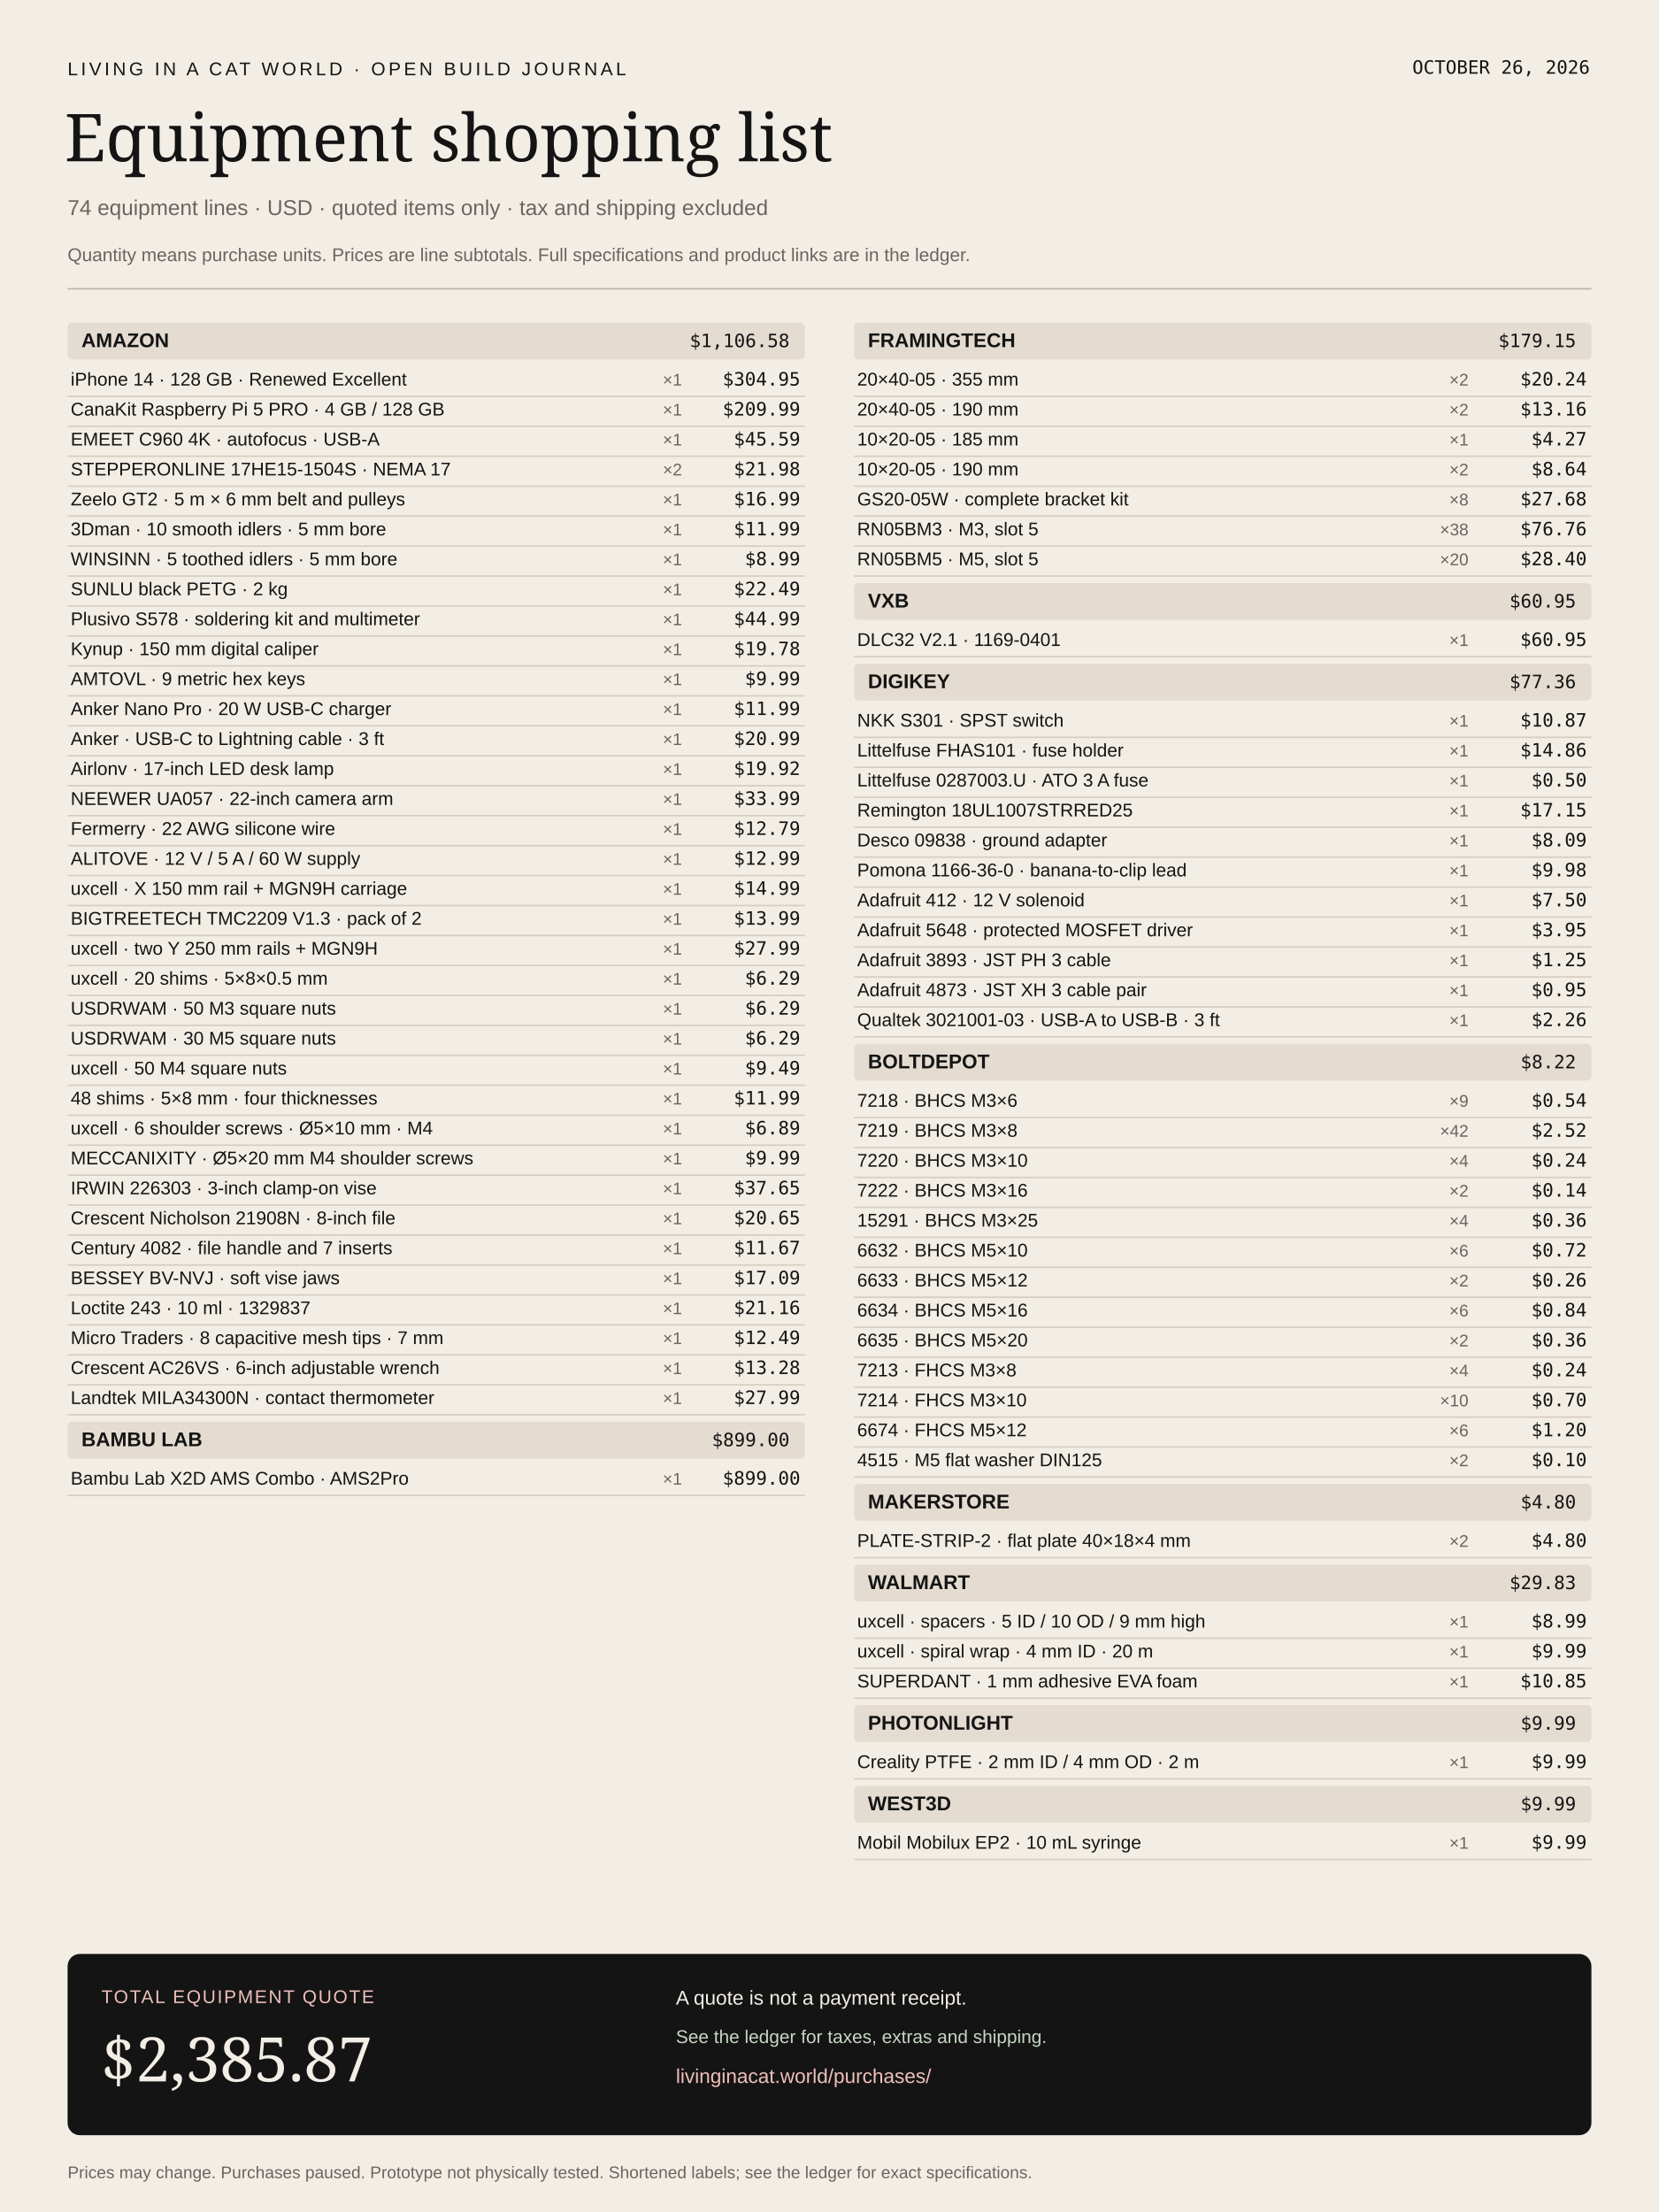
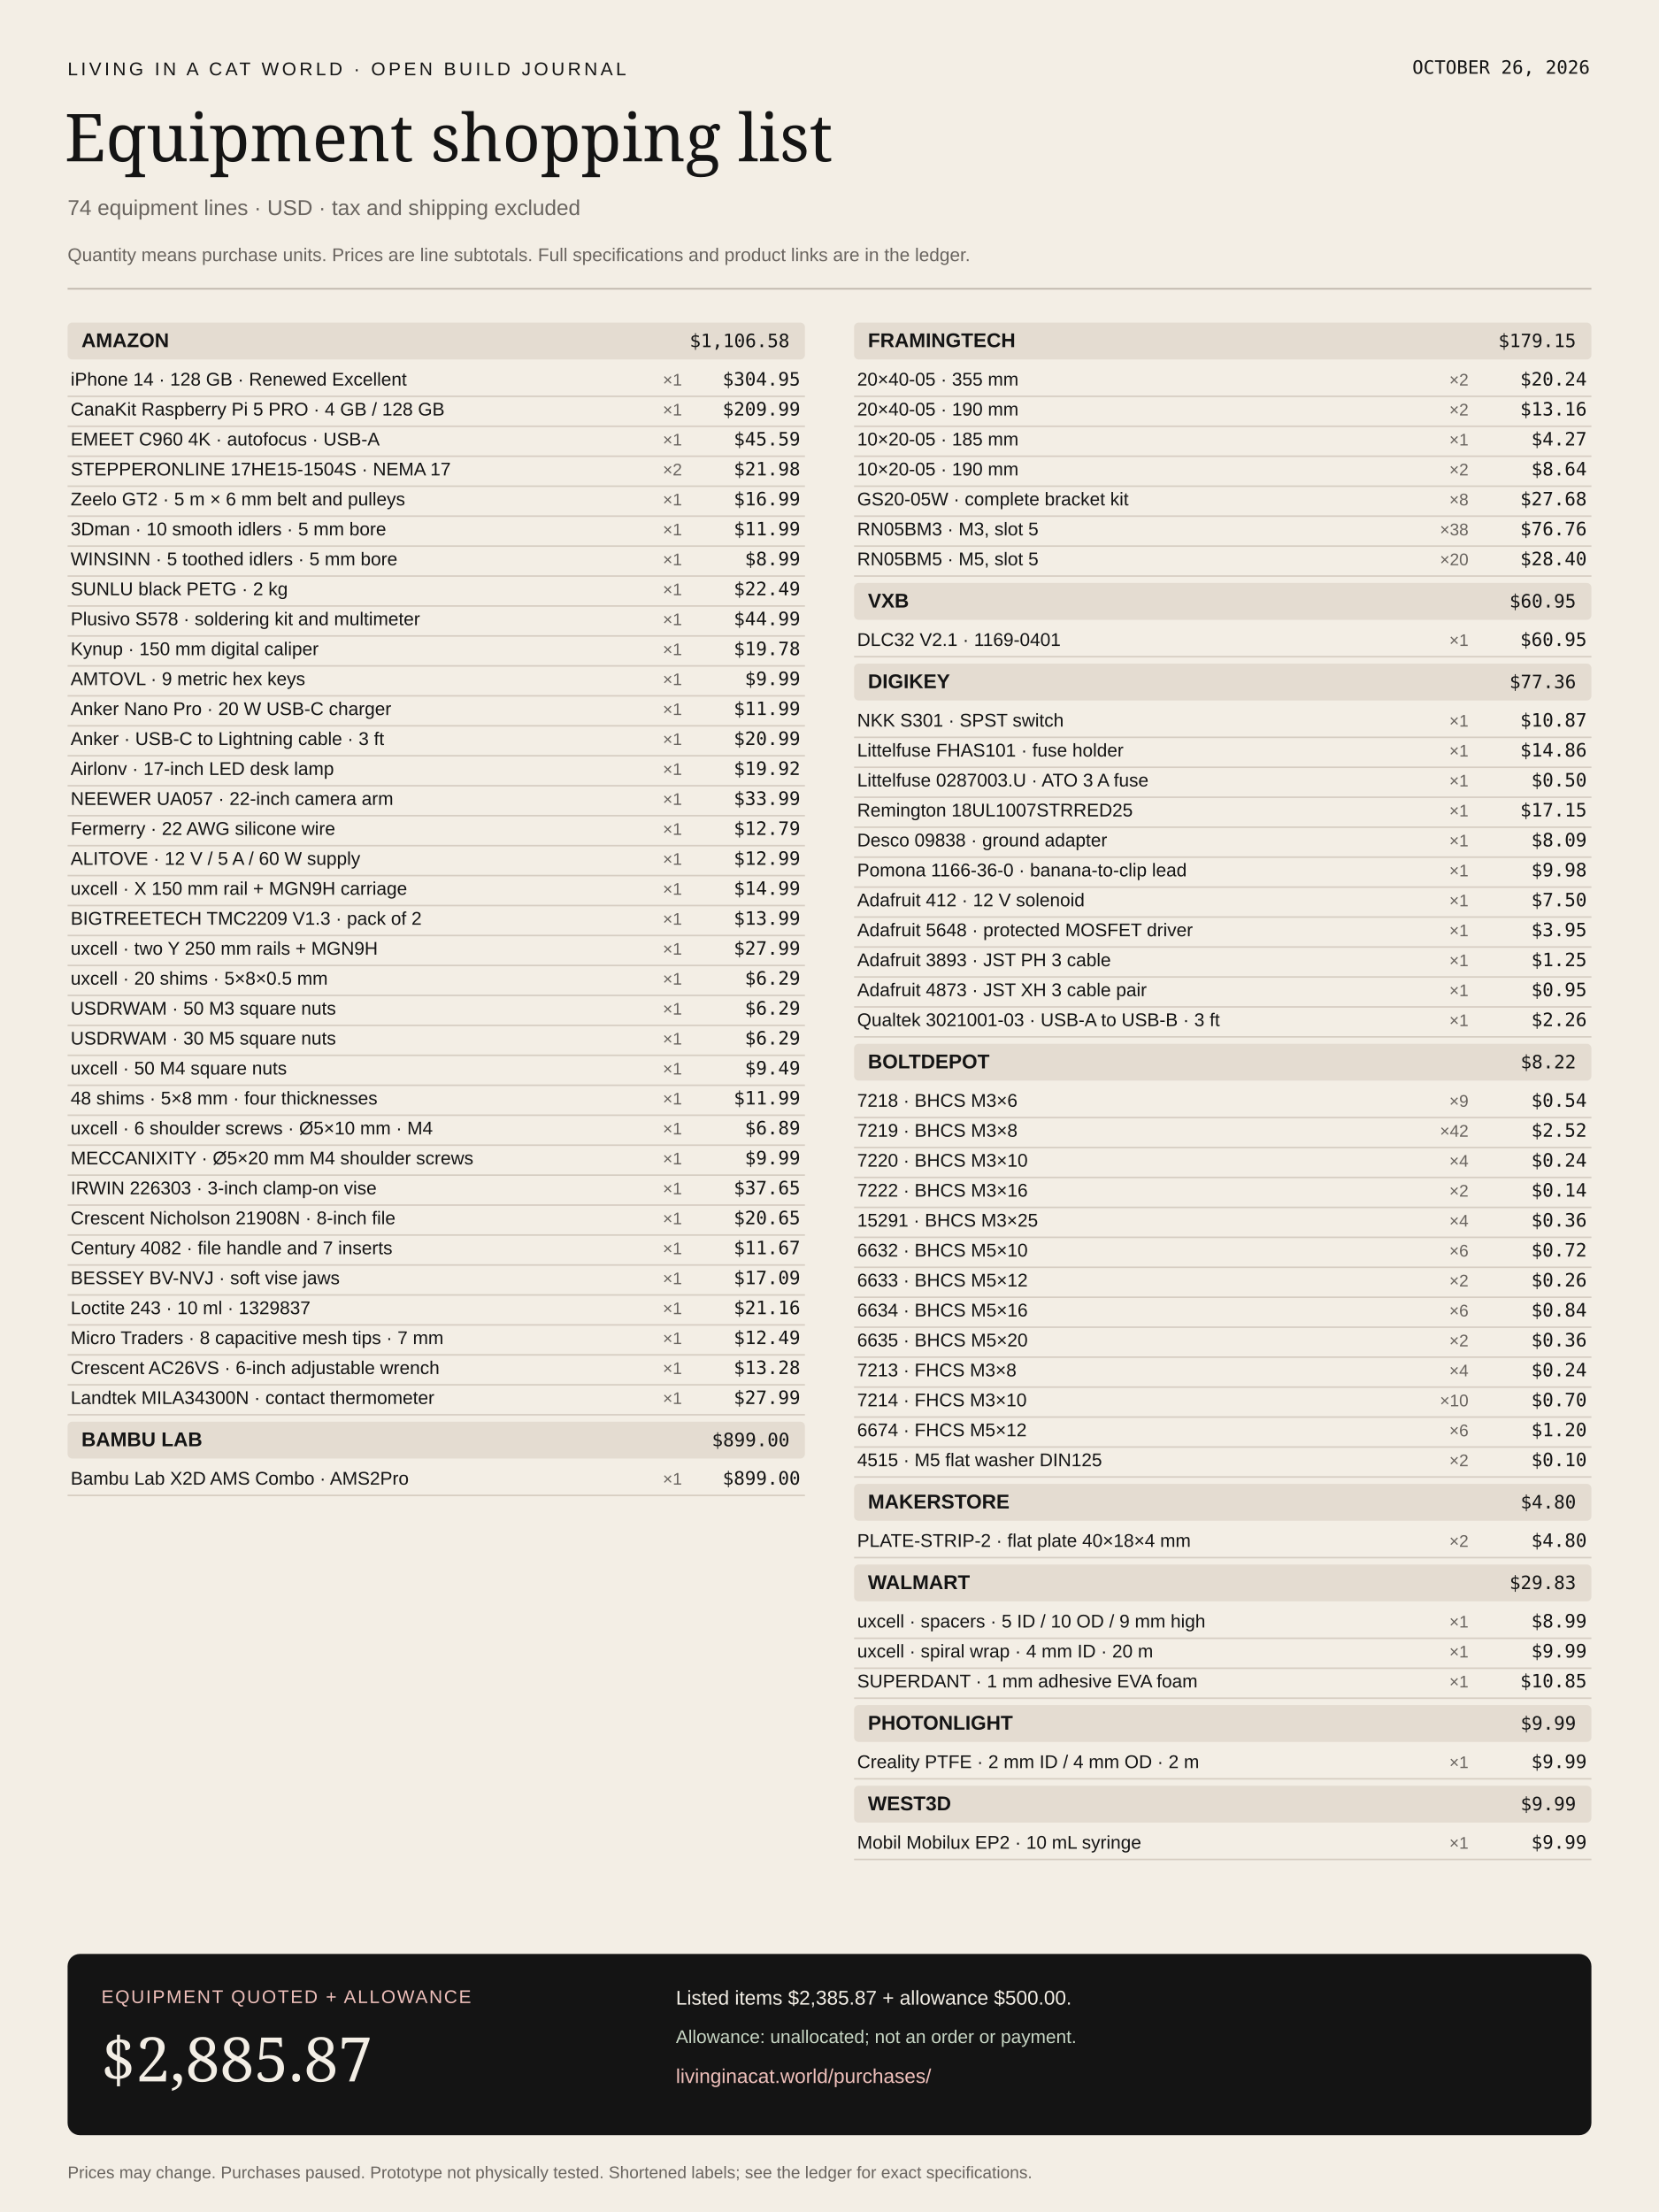
<svg xmlns="http://www.w3.org/2000/svg" width="1080" height="1440" viewBox="0 0 1080 1440">
  <rect width="1080" height="1440" fill="#f3eee5" />
  <g fill="#141414" font-family="Arial,Helvetica,sans-serif">
    <text x="44" y="49" font-size="12" letter-spacing="2">LIVING IN A CAT WORLD · OPEN BUILD JOURNAL</text>
    <text x="42" y="105" font-family="Georgia,serif" font-size="43">Equipment shopping list</text>
-     <text x="44" y="140" font-size="14" fill="#69645f">74 equipment lines · USD · quoted items only · tax and shipping excluded</text>
+     <text x="44" y="140" font-size="14" fill="#69645f">74 equipment lines · USD · tax and shipping excluded</text>
    <text x="44" y="170" font-size="12" fill="#69645f">Quantity means purchase units. Prices are line subtotals. Full specifications and product links are in the ledger.</text>
    <text x="1035" y="48" text-anchor="end" font-family="monospace" font-size="12">OCTOBER 26, 2026</text>
    <path d="M44 188h992" stroke="#bdb4a9" />
    <rect x="44" y="210" width="480" height="24" rx="3" fill="#e4dcd1" />
    <text x="53" y="226" font-size="13" font-weight="700">AMAZON</text>
    <text x="514" y="226" text-anchor="end" font-size="12" font-family="monospace">$1,106.58</text>
    <text x="46" y="251" font-size="12">iPhone 14 · 128 GB · Renewed Excellent</text>
    <text x="444" y="251" text-anchor="end" font-size="11" fill="#69645f">×1</text>
    <text x="521" y="251" text-anchor="end" font-size="12" font-family="monospace">$304.95</text>
    <path d="M44 258h480" stroke="#d6cdc2" />
    <text x="46" y="270.5" font-size="12">CanaKit Raspberry Pi 5 PRO · 4 GB / 128 GB</text>
    <text x="444" y="270.5" text-anchor="end" font-size="11" fill="#69645f">×1</text>
    <text x="521" y="270.5" text-anchor="end" font-size="12" font-family="monospace">$209.99</text>
    <path d="M44 277.5h480" stroke="#d6cdc2" />
    <text x="46" y="290" font-size="12">EMEET C960 4K · autofocus · USB-A</text>
    <text x="444" y="290" text-anchor="end" font-size="11" fill="#69645f">×1</text>
    <text x="521" y="290" text-anchor="end" font-size="12" font-family="monospace">$45.59</text>
    <path d="M44 297h480" stroke="#d6cdc2" />
    <text x="46" y="309.5" font-size="12">STEPPERONLINE 17HE15-1504S · NEMA 17</text>
    <text x="444" y="309.5" text-anchor="end" font-size="11" fill="#69645f">×2</text>
    <text x="521" y="309.5" text-anchor="end" font-size="12" font-family="monospace">$21.98</text>
    <path d="M44 316.5h480" stroke="#d6cdc2" />
    <text x="46" y="329" font-size="12">Zeelo GT2 · 5 m × 6 mm belt and pulleys</text>
    <text x="444" y="329" text-anchor="end" font-size="11" fill="#69645f">×1</text>
    <text x="521" y="329" text-anchor="end" font-size="12" font-family="monospace">$16.99</text>
    <path d="M44 336h480" stroke="#d6cdc2" />
    <text x="46" y="348.5" font-size="12">3Dman · 10 smooth idlers · 5 mm bore</text>
    <text x="444" y="348.5" text-anchor="end" font-size="11" fill="#69645f">×1</text>
    <text x="521" y="348.5" text-anchor="end" font-size="12" font-family="monospace">$11.99</text>
    <path d="M44 355.5h480" stroke="#d6cdc2" />
    <text x="46" y="368" font-size="12">WINSINN · 5 toothed idlers · 5 mm bore</text>
    <text x="444" y="368" text-anchor="end" font-size="11" fill="#69645f">×1</text>
    <text x="521" y="368" text-anchor="end" font-size="12" font-family="monospace">$8.99</text>
    <path d="M44 375h480" stroke="#d6cdc2" />
    <text x="46" y="387.5" font-size="12">SUNLU black PETG · 2 kg</text>
    <text x="444" y="387.5" text-anchor="end" font-size="11" fill="#69645f">×1</text>
    <text x="521" y="387.5" text-anchor="end" font-size="12" font-family="monospace">$22.49</text>
    <path d="M44 394.5h480" stroke="#d6cdc2" />
    <text x="46" y="407" font-size="12">Plusivo S578 · soldering kit and multimeter</text>
    <text x="444" y="407" text-anchor="end" font-size="11" fill="#69645f">×1</text>
    <text x="521" y="407" text-anchor="end" font-size="12" font-family="monospace">$44.99</text>
    <path d="M44 414h480" stroke="#d6cdc2" />
    <text x="46" y="426.5" font-size="12">Kynup · 150 mm digital caliper</text>
    <text x="444" y="426.5" text-anchor="end" font-size="11" fill="#69645f">×1</text>
    <text x="521" y="426.5" text-anchor="end" font-size="12" font-family="monospace">$19.78</text>
    <path d="M44 433.5h480" stroke="#d6cdc2" />
    <text x="46" y="446" font-size="12">AMTOVL · 9 metric hex keys</text>
    <text x="444" y="446" text-anchor="end" font-size="11" fill="#69645f">×1</text>
    <text x="521" y="446" text-anchor="end" font-size="12" font-family="monospace">$9.99</text>
    <path d="M44 453h480" stroke="#d6cdc2" />
    <text x="46" y="465.5" font-size="12">Anker Nano Pro · 20 W USB-C charger</text>
    <text x="444" y="465.5" text-anchor="end" font-size="11" fill="#69645f">×1</text>
    <text x="521" y="465.5" text-anchor="end" font-size="12" font-family="monospace">$11.99</text>
    <path d="M44 472.5h480" stroke="#d6cdc2" />
    <text x="46" y="485" font-size="12">Anker · USB-C to Lightning cable · 3 ft</text>
    <text x="444" y="485" text-anchor="end" font-size="11" fill="#69645f">×1</text>
    <text x="521" y="485" text-anchor="end" font-size="12" font-family="monospace">$20.99</text>
    <path d="M44 492h480" stroke="#d6cdc2" />
    <text x="46" y="504.5" font-size="12">Airlonv · 17-inch LED desk lamp</text>
    <text x="444" y="504.5" text-anchor="end" font-size="11" fill="#69645f">×1</text>
    <text x="521" y="504.5" text-anchor="end" font-size="12" font-family="monospace">$19.92</text>
    <path d="M44 511.5h480" stroke="#d6cdc2" />
    <text x="46" y="524" font-size="12">NEEWER UA057 · 22-inch camera arm</text>
    <text x="444" y="524" text-anchor="end" font-size="11" fill="#69645f">×1</text>
    <text x="521" y="524" text-anchor="end" font-size="12" font-family="monospace">$33.99</text>
    <path d="M44 531h480" stroke="#d6cdc2" />
    <text x="46" y="543.5" font-size="12">Fermerry · 22 AWG silicone wire</text>
    <text x="444" y="543.5" text-anchor="end" font-size="11" fill="#69645f">×1</text>
    <text x="521" y="543.5" text-anchor="end" font-size="12" font-family="monospace">$12.79</text>
    <path d="M44 550.5h480" stroke="#d6cdc2" />
    <text x="46" y="563" font-size="12">ALITOVE · 12 V / 5 A / 60 W supply</text>
    <text x="444" y="563" text-anchor="end" font-size="11" fill="#69645f">×1</text>
    <text x="521" y="563" text-anchor="end" font-size="12" font-family="monospace">$12.99</text>
    <path d="M44 570h480" stroke="#d6cdc2" />
    <text x="46" y="582.5" font-size="12">uxcell · X 150 mm rail + MGN9H carriage</text>
    <text x="444" y="582.5" text-anchor="end" font-size="11" fill="#69645f">×1</text>
    <text x="521" y="582.5" text-anchor="end" font-size="12" font-family="monospace">$14.99</text>
    <path d="M44 589.5h480" stroke="#d6cdc2" />
    <text x="46" y="602" font-size="12">BIGTREETECH TMC2209 V1.3 · pack of 2</text>
    <text x="444" y="602" text-anchor="end" font-size="11" fill="#69645f">×1</text>
    <text x="521" y="602" text-anchor="end" font-size="12" font-family="monospace">$13.99</text>
    <path d="M44 609h480" stroke="#d6cdc2" />
    <text x="46" y="621.5" font-size="12">uxcell · two Y 250 mm rails + MGN9H</text>
    <text x="444" y="621.5" text-anchor="end" font-size="11" fill="#69645f">×1</text>
    <text x="521" y="621.5" text-anchor="end" font-size="12" font-family="monospace">$27.99</text>
    <path d="M44 628.5h480" stroke="#d6cdc2" />
    <text x="46" y="641" font-size="12">uxcell · 20 shims · 5×8×0.5 mm</text>
    <text x="444" y="641" text-anchor="end" font-size="11" fill="#69645f">×1</text>
    <text x="521" y="641" text-anchor="end" font-size="12" font-family="monospace">$6.29</text>
    <path d="M44 648h480" stroke="#d6cdc2" />
    <text x="46" y="660.5" font-size="12">USDRWAM · 50 M3 square nuts</text>
    <text x="444" y="660.5" text-anchor="end" font-size="11" fill="#69645f">×1</text>
    <text x="521" y="660.5" text-anchor="end" font-size="12" font-family="monospace">$6.29</text>
    <path d="M44 667.5h480" stroke="#d6cdc2" />
    <text x="46" y="680" font-size="12">USDRWAM · 30 M5 square nuts</text>
    <text x="444" y="680" text-anchor="end" font-size="11" fill="#69645f">×1</text>
    <text x="521" y="680" text-anchor="end" font-size="12" font-family="monospace">$6.29</text>
    <path d="M44 687h480" stroke="#d6cdc2" />
    <text x="46" y="699.5" font-size="12">uxcell · 50 M4 square nuts</text>
    <text x="444" y="699.5" text-anchor="end" font-size="11" fill="#69645f">×1</text>
    <text x="521" y="699.5" text-anchor="end" font-size="12" font-family="monospace">$9.49</text>
    <path d="M44 706.5h480" stroke="#d6cdc2" />
    <text x="46" y="719" font-size="12">48 shims · 5×8 mm · four thicknesses</text>
    <text x="444" y="719" text-anchor="end" font-size="11" fill="#69645f">×1</text>
    <text x="521" y="719" text-anchor="end" font-size="12" font-family="monospace">$11.99</text>
    <path d="M44 726h480" stroke="#d6cdc2" />
    <text x="46" y="738.5" font-size="12">uxcell · 6 shoulder screws · Ø5×10 mm · M4</text>
    <text x="444" y="738.5" text-anchor="end" font-size="11" fill="#69645f">×1</text>
    <text x="521" y="738.5" text-anchor="end" font-size="12" font-family="monospace">$6.89</text>
    <path d="M44 745.5h480" stroke="#d6cdc2" />
    <text x="46" y="758" font-size="12">MECCANIXITY · Ø5×20 mm M4 shoulder screws</text>
    <text x="444" y="758" text-anchor="end" font-size="11" fill="#69645f">×1</text>
    <text x="521" y="758" text-anchor="end" font-size="12" font-family="monospace">$9.99</text>
    <path d="M44 765h480" stroke="#d6cdc2" />
    <text x="46" y="777.5" font-size="12">IRWIN 226303 · 3-inch clamp-on vise</text>
    <text x="444" y="777.5" text-anchor="end" font-size="11" fill="#69645f">×1</text>
    <text x="521" y="777.5" text-anchor="end" font-size="12" font-family="monospace">$37.65</text>
    <path d="M44 784.5h480" stroke="#d6cdc2" />
    <text x="46" y="797" font-size="12">Crescent Nicholson 21908N · 8-inch file</text>
    <text x="444" y="797" text-anchor="end" font-size="11" fill="#69645f">×1</text>
    <text x="521" y="797" text-anchor="end" font-size="12" font-family="monospace">$20.65</text>
    <path d="M44 804h480" stroke="#d6cdc2" />
    <text x="46" y="816.5" font-size="12">Century 4082 · file handle and 7 inserts</text>
    <text x="444" y="816.5" text-anchor="end" font-size="11" fill="#69645f">×1</text>
    <text x="521" y="816.5" text-anchor="end" font-size="12" font-family="monospace">$11.67</text>
    <path d="M44 823.5h480" stroke="#d6cdc2" />
    <text x="46" y="836" font-size="12">BESSEY BV-NVJ · soft vise jaws</text>
    <text x="444" y="836" text-anchor="end" font-size="11" fill="#69645f">×1</text>
    <text x="521" y="836" text-anchor="end" font-size="12" font-family="monospace">$17.09</text>
    <path d="M44 843h480" stroke="#d6cdc2" />
    <text x="46" y="855.5" font-size="12">Loctite 243 · 10 ml · 1329837</text>
    <text x="444" y="855.5" text-anchor="end" font-size="11" fill="#69645f">×1</text>
    <text x="521" y="855.5" text-anchor="end" font-size="12" font-family="monospace">$21.16</text>
    <path d="M44 862.5h480" stroke="#d6cdc2" />
    <text x="46" y="875" font-size="12">Micro Traders · 8 capacitive mesh tips · 7 mm</text>
    <text x="444" y="875" text-anchor="end" font-size="11" fill="#69645f">×1</text>
    <text x="521" y="875" text-anchor="end" font-size="12" font-family="monospace">$12.49</text>
    <path d="M44 882h480" stroke="#d6cdc2" />
    <text x="46" y="894.5" font-size="12">Crescent AC26VS · 6-inch adjustable wrench</text>
    <text x="444" y="894.5" text-anchor="end" font-size="11" fill="#69645f">×1</text>
    <text x="521" y="894.5" text-anchor="end" font-size="12" font-family="monospace">$13.28</text>
    <path d="M44 901.5h480" stroke="#d6cdc2" />
    <text x="46" y="914" font-size="12">Landtek MILA34300N · contact thermometer</text>
    <text x="444" y="914" text-anchor="end" font-size="11" fill="#69645f">×1</text>
    <text x="521" y="914" text-anchor="end" font-size="12" font-family="monospace">$27.99</text>
    <path d="M44 921h480" stroke="#d6cdc2" />
    <rect x="44" y="925.5" width="480" height="24" rx="3" fill="#e4dcd1" />
    <text x="53" y="941.5" font-size="13" font-weight="700">BAMBU LAB</text>
    <text x="514" y="941.5" text-anchor="end" font-size="12" font-family="monospace">$899.00</text>
    <text x="46" y="966.5" font-size="12">Bambu Lab X2D AMS Combo · AMS2Pro</text>
    <text x="444" y="966.5" text-anchor="end" font-size="11" fill="#69645f">×1</text>
    <text x="521" y="966.5" text-anchor="end" font-size="12" font-family="monospace">$899.00</text>
    <path d="M44 973.5h480" stroke="#d6cdc2" />
    <rect x="556" y="210" width="480" height="24" rx="3" fill="#e4dcd1" />
    <text x="565" y="226" font-size="13" font-weight="700">FRAMINGTECH</text>
    <text x="1026" y="226" text-anchor="end" font-size="12" font-family="monospace">$179.15</text>
    <text x="558" y="251" font-size="12">20×40-05 · 355 mm</text>
    <text x="956" y="251" text-anchor="end" font-size="11" fill="#69645f">×2</text>
    <text x="1033" y="251" text-anchor="end" font-size="12" font-family="monospace">$20.24</text>
    <path d="M556 258h480" stroke="#d6cdc2" />
    <text x="558" y="270.5" font-size="12">20×40-05 · 190 mm</text>
    <text x="956" y="270.5" text-anchor="end" font-size="11" fill="#69645f">×2</text>
    <text x="1033" y="270.5" text-anchor="end" font-size="12" font-family="monospace">$13.16</text>
    <path d="M556 277.5h480" stroke="#d6cdc2" />
    <text x="558" y="290" font-size="12">10×20-05 · 185 mm</text>
    <text x="956" y="290" text-anchor="end" font-size="11" fill="#69645f">×1</text>
    <text x="1033" y="290" text-anchor="end" font-size="12" font-family="monospace">$4.27</text>
    <path d="M556 297h480" stroke="#d6cdc2" />
    <text x="558" y="309.5" font-size="12">10×20-05 · 190 mm</text>
    <text x="956" y="309.5" text-anchor="end" font-size="11" fill="#69645f">×2</text>
    <text x="1033" y="309.5" text-anchor="end" font-size="12" font-family="monospace">$8.64</text>
    <path d="M556 316.5h480" stroke="#d6cdc2" />
    <text x="558" y="329" font-size="12">GS20-05W · complete bracket kit</text>
    <text x="956" y="329" text-anchor="end" font-size="11" fill="#69645f">×8</text>
    <text x="1033" y="329" text-anchor="end" font-size="12" font-family="monospace">$27.68</text>
    <path d="M556 336h480" stroke="#d6cdc2" />
    <text x="558" y="348.5" font-size="12">RN05BM3 · M3, slot 5</text>
    <text x="956" y="348.5" text-anchor="end" font-size="11" fill="#69645f">×38</text>
    <text x="1033" y="348.5" text-anchor="end" font-size="12" font-family="monospace">$76.76</text>
    <path d="M556 355.5h480" stroke="#d6cdc2" />
    <text x="558" y="368" font-size="12">RN05BM5 · M5, slot 5</text>
    <text x="956" y="368" text-anchor="end" font-size="11" fill="#69645f">×20</text>
    <text x="1033" y="368" text-anchor="end" font-size="12" font-family="monospace">$28.40</text>
    <path d="M556 375h480" stroke="#d6cdc2" />
    <rect x="556" y="379.5" width="480" height="24" rx="3" fill="#e4dcd1" />
    <text x="565" y="395.5" font-size="13" font-weight="700">VXB</text>
    <text x="1026" y="395.5" text-anchor="end" font-size="12" font-family="monospace">$60.95</text>
    <text x="558" y="420.5" font-size="12">DLC32 V2.1 · 1169-0401</text>
    <text x="956" y="420.5" text-anchor="end" font-size="11" fill="#69645f">×1</text>
    <text x="1033" y="420.5" text-anchor="end" font-size="12" font-family="monospace">$60.95</text>
    <path d="M556 427.5h480" stroke="#d6cdc2" />
    <rect x="556" y="432" width="480" height="24" rx="3" fill="#e4dcd1" />
    <text x="565" y="448" font-size="13" font-weight="700">DIGIKEY</text>
    <text x="1026" y="448" text-anchor="end" font-size="12" font-family="monospace">$77.36</text>
    <text x="558" y="473" font-size="12">NKK S301 · SPST switch</text>
    <text x="956" y="473" text-anchor="end" font-size="11" fill="#69645f">×1</text>
    <text x="1033" y="473" text-anchor="end" font-size="12" font-family="monospace">$10.87</text>
    <path d="M556 480h480" stroke="#d6cdc2" />
    <text x="558" y="492.5" font-size="12">Littelfuse FHAS101 · fuse holder</text>
    <text x="956" y="492.5" text-anchor="end" font-size="11" fill="#69645f">×1</text>
    <text x="1033" y="492.5" text-anchor="end" font-size="12" font-family="monospace">$14.86</text>
    <path d="M556 499.5h480" stroke="#d6cdc2" />
    <text x="558" y="512" font-size="12">Littelfuse 0287003.U · ATO 3 A fuse</text>
    <text x="956" y="512" text-anchor="end" font-size="11" fill="#69645f">×1</text>
    <text x="1033" y="512" text-anchor="end" font-size="12" font-family="monospace">$0.50</text>
    <path d="M556 519h480" stroke="#d6cdc2" />
    <text x="558" y="531.5" font-size="12">Remington 18UL1007STRRED25</text>
    <text x="956" y="531.5" text-anchor="end" font-size="11" fill="#69645f">×1</text>
    <text x="1033" y="531.5" text-anchor="end" font-size="12" font-family="monospace">$17.15</text>
    <path d="M556 538.5h480" stroke="#d6cdc2" />
    <text x="558" y="551" font-size="12">Desco 09838 · ground adapter</text>
    <text x="956" y="551" text-anchor="end" font-size="11" fill="#69645f">×1</text>
    <text x="1033" y="551" text-anchor="end" font-size="12" font-family="monospace">$8.09</text>
    <path d="M556 558h480" stroke="#d6cdc2" />
    <text x="558" y="570.5" font-size="12">Pomona 1166-36-0 · banana-to-clip lead</text>
    <text x="956" y="570.5" text-anchor="end" font-size="11" fill="#69645f">×1</text>
    <text x="1033" y="570.5" text-anchor="end" font-size="12" font-family="monospace">$9.98</text>
    <path d="M556 577.5h480" stroke="#d6cdc2" />
    <text x="558" y="590" font-size="12">Adafruit 412 · 12 V solenoid</text>
    <text x="956" y="590" text-anchor="end" font-size="11" fill="#69645f">×1</text>
    <text x="1033" y="590" text-anchor="end" font-size="12" font-family="monospace">$7.50</text>
    <path d="M556 597h480" stroke="#d6cdc2" />
    <text x="558" y="609.5" font-size="12">Adafruit 5648 · protected MOSFET driver</text>
    <text x="956" y="609.5" text-anchor="end" font-size="11" fill="#69645f">×1</text>
    <text x="1033" y="609.5" text-anchor="end" font-size="12" font-family="monospace">$3.95</text>
    <path d="M556 616.5h480" stroke="#d6cdc2" />
    <text x="558" y="629" font-size="12">Adafruit 3893 · JST PH 3 cable</text>
    <text x="956" y="629" text-anchor="end" font-size="11" fill="#69645f">×1</text>
    <text x="1033" y="629" text-anchor="end" font-size="12" font-family="monospace">$1.25</text>
    <path d="M556 636h480" stroke="#d6cdc2" />
    <text x="558" y="648.5" font-size="12">Adafruit 4873 · JST XH 3 cable pair</text>
    <text x="956" y="648.5" text-anchor="end" font-size="11" fill="#69645f">×1</text>
    <text x="1033" y="648.5" text-anchor="end" font-size="12" font-family="monospace">$0.95</text>
    <path d="M556 655.5h480" stroke="#d6cdc2" />
    <text x="558" y="668" font-size="12">Qualtek 3021001-03 · USB-A to USB-B · 3 ft</text>
    <text x="956" y="668" text-anchor="end" font-size="11" fill="#69645f">×1</text>
    <text x="1033" y="668" text-anchor="end" font-size="12" font-family="monospace">$2.26</text>
    <path d="M556 675h480" stroke="#d6cdc2" />
    <rect x="556" y="679.5" width="480" height="24" rx="3" fill="#e4dcd1" />
    <text x="565" y="695.5" font-size="13" font-weight="700">BOLTDEPOT</text>
    <text x="1026" y="695.5" text-anchor="end" font-size="12" font-family="monospace">$8.22</text>
    <text x="558" y="720.5" font-size="12">7218 · BHCS M3×6</text>
    <text x="956" y="720.5" text-anchor="end" font-size="11" fill="#69645f">×9</text>
    <text x="1033" y="720.5" text-anchor="end" font-size="12" font-family="monospace">$0.54</text>
    <path d="M556 727.5h480" stroke="#d6cdc2" />
    <text x="558" y="740" font-size="12">7219 · BHCS M3×8</text>
    <text x="956" y="740" text-anchor="end" font-size="11" fill="#69645f">×42</text>
    <text x="1033" y="740" text-anchor="end" font-size="12" font-family="monospace">$2.52</text>
    <path d="M556 747h480" stroke="#d6cdc2" />
    <text x="558" y="759.5" font-size="12">7220 · BHCS M3×10</text>
    <text x="956" y="759.5" text-anchor="end" font-size="11" fill="#69645f">×4</text>
    <text x="1033" y="759.5" text-anchor="end" font-size="12" font-family="monospace">$0.24</text>
    <path d="M556 766.5h480" stroke="#d6cdc2" />
    <text x="558" y="779" font-size="12">7222 · BHCS M3×16</text>
    <text x="956" y="779" text-anchor="end" font-size="11" fill="#69645f">×2</text>
    <text x="1033" y="779" text-anchor="end" font-size="12" font-family="monospace">$0.14</text>
    <path d="M556 786h480" stroke="#d6cdc2" />
    <text x="558" y="798.5" font-size="12">15291 · BHCS M3×25</text>
    <text x="956" y="798.5" text-anchor="end" font-size="11" fill="#69645f">×4</text>
    <text x="1033" y="798.5" text-anchor="end" font-size="12" font-family="monospace">$0.36</text>
    <path d="M556 805.5h480" stroke="#d6cdc2" />
    <text x="558" y="818" font-size="12">6632 · BHCS M5×10</text>
    <text x="956" y="818" text-anchor="end" font-size="11" fill="#69645f">×6</text>
    <text x="1033" y="818" text-anchor="end" font-size="12" font-family="monospace">$0.72</text>
    <path d="M556 825h480" stroke="#d6cdc2" />
    <text x="558" y="837.5" font-size="12">6633 · BHCS M5×12</text>
    <text x="956" y="837.5" text-anchor="end" font-size="11" fill="#69645f">×2</text>
    <text x="1033" y="837.5" text-anchor="end" font-size="12" font-family="monospace">$0.26</text>
    <path d="M556 844.5h480" stroke="#d6cdc2" />
    <text x="558" y="857" font-size="12">6634 · BHCS M5×16</text>
    <text x="956" y="857" text-anchor="end" font-size="11" fill="#69645f">×6</text>
    <text x="1033" y="857" text-anchor="end" font-size="12" font-family="monospace">$0.84</text>
    <path d="M556 864h480" stroke="#d6cdc2" />
    <text x="558" y="876.5" font-size="12">6635 · BHCS M5×20</text>
    <text x="956" y="876.5" text-anchor="end" font-size="11" fill="#69645f">×2</text>
    <text x="1033" y="876.5" text-anchor="end" font-size="12" font-family="monospace">$0.36</text>
    <path d="M556 883.5h480" stroke="#d6cdc2" />
    <text x="558" y="896" font-size="12">7213 · FHCS M3×8</text>
    <text x="956" y="896" text-anchor="end" font-size="11" fill="#69645f">×4</text>
    <text x="1033" y="896" text-anchor="end" font-size="12" font-family="monospace">$0.24</text>
    <path d="M556 903h480" stroke="#d6cdc2" />
    <text x="558" y="915.5" font-size="12">7214 · FHCS M3×10</text>
    <text x="956" y="915.5" text-anchor="end" font-size="11" fill="#69645f">×10</text>
    <text x="1033" y="915.5" text-anchor="end" font-size="12" font-family="monospace">$0.70</text>
    <path d="M556 922.5h480" stroke="#d6cdc2" />
    <text x="558" y="935" font-size="12">6674 · FHCS M5×12</text>
    <text x="956" y="935" text-anchor="end" font-size="11" fill="#69645f">×6</text>
    <text x="1033" y="935" text-anchor="end" font-size="12" font-family="monospace">$1.20</text>
    <path d="M556 942h480" stroke="#d6cdc2" />
    <text x="558" y="954.5" font-size="12">4515 · M5 flat washer DIN125</text>
    <text x="956" y="954.5" text-anchor="end" font-size="11" fill="#69645f">×2</text>
    <text x="1033" y="954.5" text-anchor="end" font-size="12" font-family="monospace">$0.10</text>
    <path d="M556 961.5h480" stroke="#d6cdc2" />
    <rect x="556" y="966" width="480" height="24" rx="3" fill="#e4dcd1" />
    <text x="565" y="982" font-size="13" font-weight="700">MAKERSTORE</text>
    <text x="1026" y="982" text-anchor="end" font-size="12" font-family="monospace">$4.80</text>
    <text x="558" y="1007" font-size="12">PLATE-STRIP-2 · flat plate 40×18×4 mm</text>
    <text x="956" y="1007" text-anchor="end" font-size="11" fill="#69645f">×2</text>
    <text x="1033" y="1007" text-anchor="end" font-size="12" font-family="monospace">$4.80</text>
    <path d="M556 1014h480" stroke="#d6cdc2" />
    <rect x="556" y="1018.5" width="480" height="24" rx="3" fill="#e4dcd1" />
    <text x="565" y="1034.5" font-size="13" font-weight="700">WALMART</text>
    <text x="1026" y="1034.5" text-anchor="end" font-size="12" font-family="monospace">$29.83</text>
    <text x="558" y="1059.5" font-size="12">uxcell · spacers · 5 ID / 10 OD / 9 mm high</text>
    <text x="956" y="1059.5" text-anchor="end" font-size="11" fill="#69645f">×1</text>
    <text x="1033" y="1059.5" text-anchor="end" font-size="12" font-family="monospace">$8.99</text>
    <path d="M556 1066.5h480" stroke="#d6cdc2" />
    <text x="558" y="1079" font-size="12">uxcell · spiral wrap · 4 mm ID · 20 m</text>
    <text x="956" y="1079" text-anchor="end" font-size="11" fill="#69645f">×1</text>
    <text x="1033" y="1079" text-anchor="end" font-size="12" font-family="monospace">$9.99</text>
    <path d="M556 1086h480" stroke="#d6cdc2" />
    <text x="558" y="1098.5" font-size="12">SUPERDANT · 1 mm adhesive EVA foam</text>
    <text x="956" y="1098.5" text-anchor="end" font-size="11" fill="#69645f">×1</text>
    <text x="1033" y="1098.5" text-anchor="end" font-size="12" font-family="monospace">$10.85</text>
    <path d="M556 1105.5h480" stroke="#d6cdc2" />
    <rect x="556" y="1110" width="480" height="24" rx="3" fill="#e4dcd1" />
    <text x="565" y="1126" font-size="13" font-weight="700">PHOTONLIGHT</text>
    <text x="1026" y="1126" text-anchor="end" font-size="12" font-family="monospace">$9.99</text>
    <text x="558" y="1151" font-size="12">Creality PTFE · 2 mm ID / 4 mm OD · 2 m</text>
    <text x="956" y="1151" text-anchor="end" font-size="11" fill="#69645f">×1</text>
    <text x="1033" y="1151" text-anchor="end" font-size="12" font-family="monospace">$9.99</text>
    <path d="M556 1158h480" stroke="#d6cdc2" />
    <rect x="556" y="1162.5" width="480" height="24" rx="3" fill="#e4dcd1" />
    <text x="565" y="1178.5" font-size="13" font-weight="700">WEST3D</text>
    <text x="1026" y="1178.5" text-anchor="end" font-size="12" font-family="monospace">$9.99</text>
    <text x="558" y="1203.5" font-size="12">Mobil Mobilux EP2 · 10 mL syringe</text>
    <text x="956" y="1203.5" text-anchor="end" font-size="11" fill="#69645f">×1</text>
    <text x="1033" y="1203.5" text-anchor="end" font-size="12" font-family="monospace">$9.99</text>
    <path d="M556 1210.5h480" stroke="#d6cdc2" />
    <rect x="44" y="1272" width="992" height="118" rx="8" fill="#141414" />
-     <text x="66" y="1304" font-size="12" fill="#efc0bb" letter-spacing="1">TOTAL EQUIPMENT QUOTE</text>
-     <text x="66" y="1355" font-family="Georgia,serif" font-size="40" fill="#f3eee5">$2,385.87</text>
-     <text x="440" y="1305" font-size="13" fill="#f3eee5">A quote is not a payment receipt.</text>
-     <text x="440" y="1330" font-size="12" fill="#c7d6c4">See the ledger for taxes, extras and shipping.</text>
+     <text x="66" y="1304" font-size="12" fill="#efc0bb" letter-spacing="1">EQUIPMENT QUOTED + ALLOWANCE</text>
+     <text x="66" y="1355" font-family="Georgia,serif" font-size="40" fill="#f3eee5">$2,885.87</text>
+     <text x="440" y="1305" font-size="13" fill="#f3eee5">Listed items $2,385.87 + allowance $500.00.</text>
+     <text x="440" y="1330" font-size="12" fill="#c7d6c4">Allowance: unallocated; not an order or payment.</text>
    <text x="440" y="1356" font-size="13" fill="#efc0bb">livinginacat.world/purchases/</text>
    <text x="44" y="1418" font-size="11" fill="#69645f">Prices may change. Purchases paused. Prototype not physically tested. Shortened labels; see the ledger for exact specifications.</text>
  </g>
</svg>
